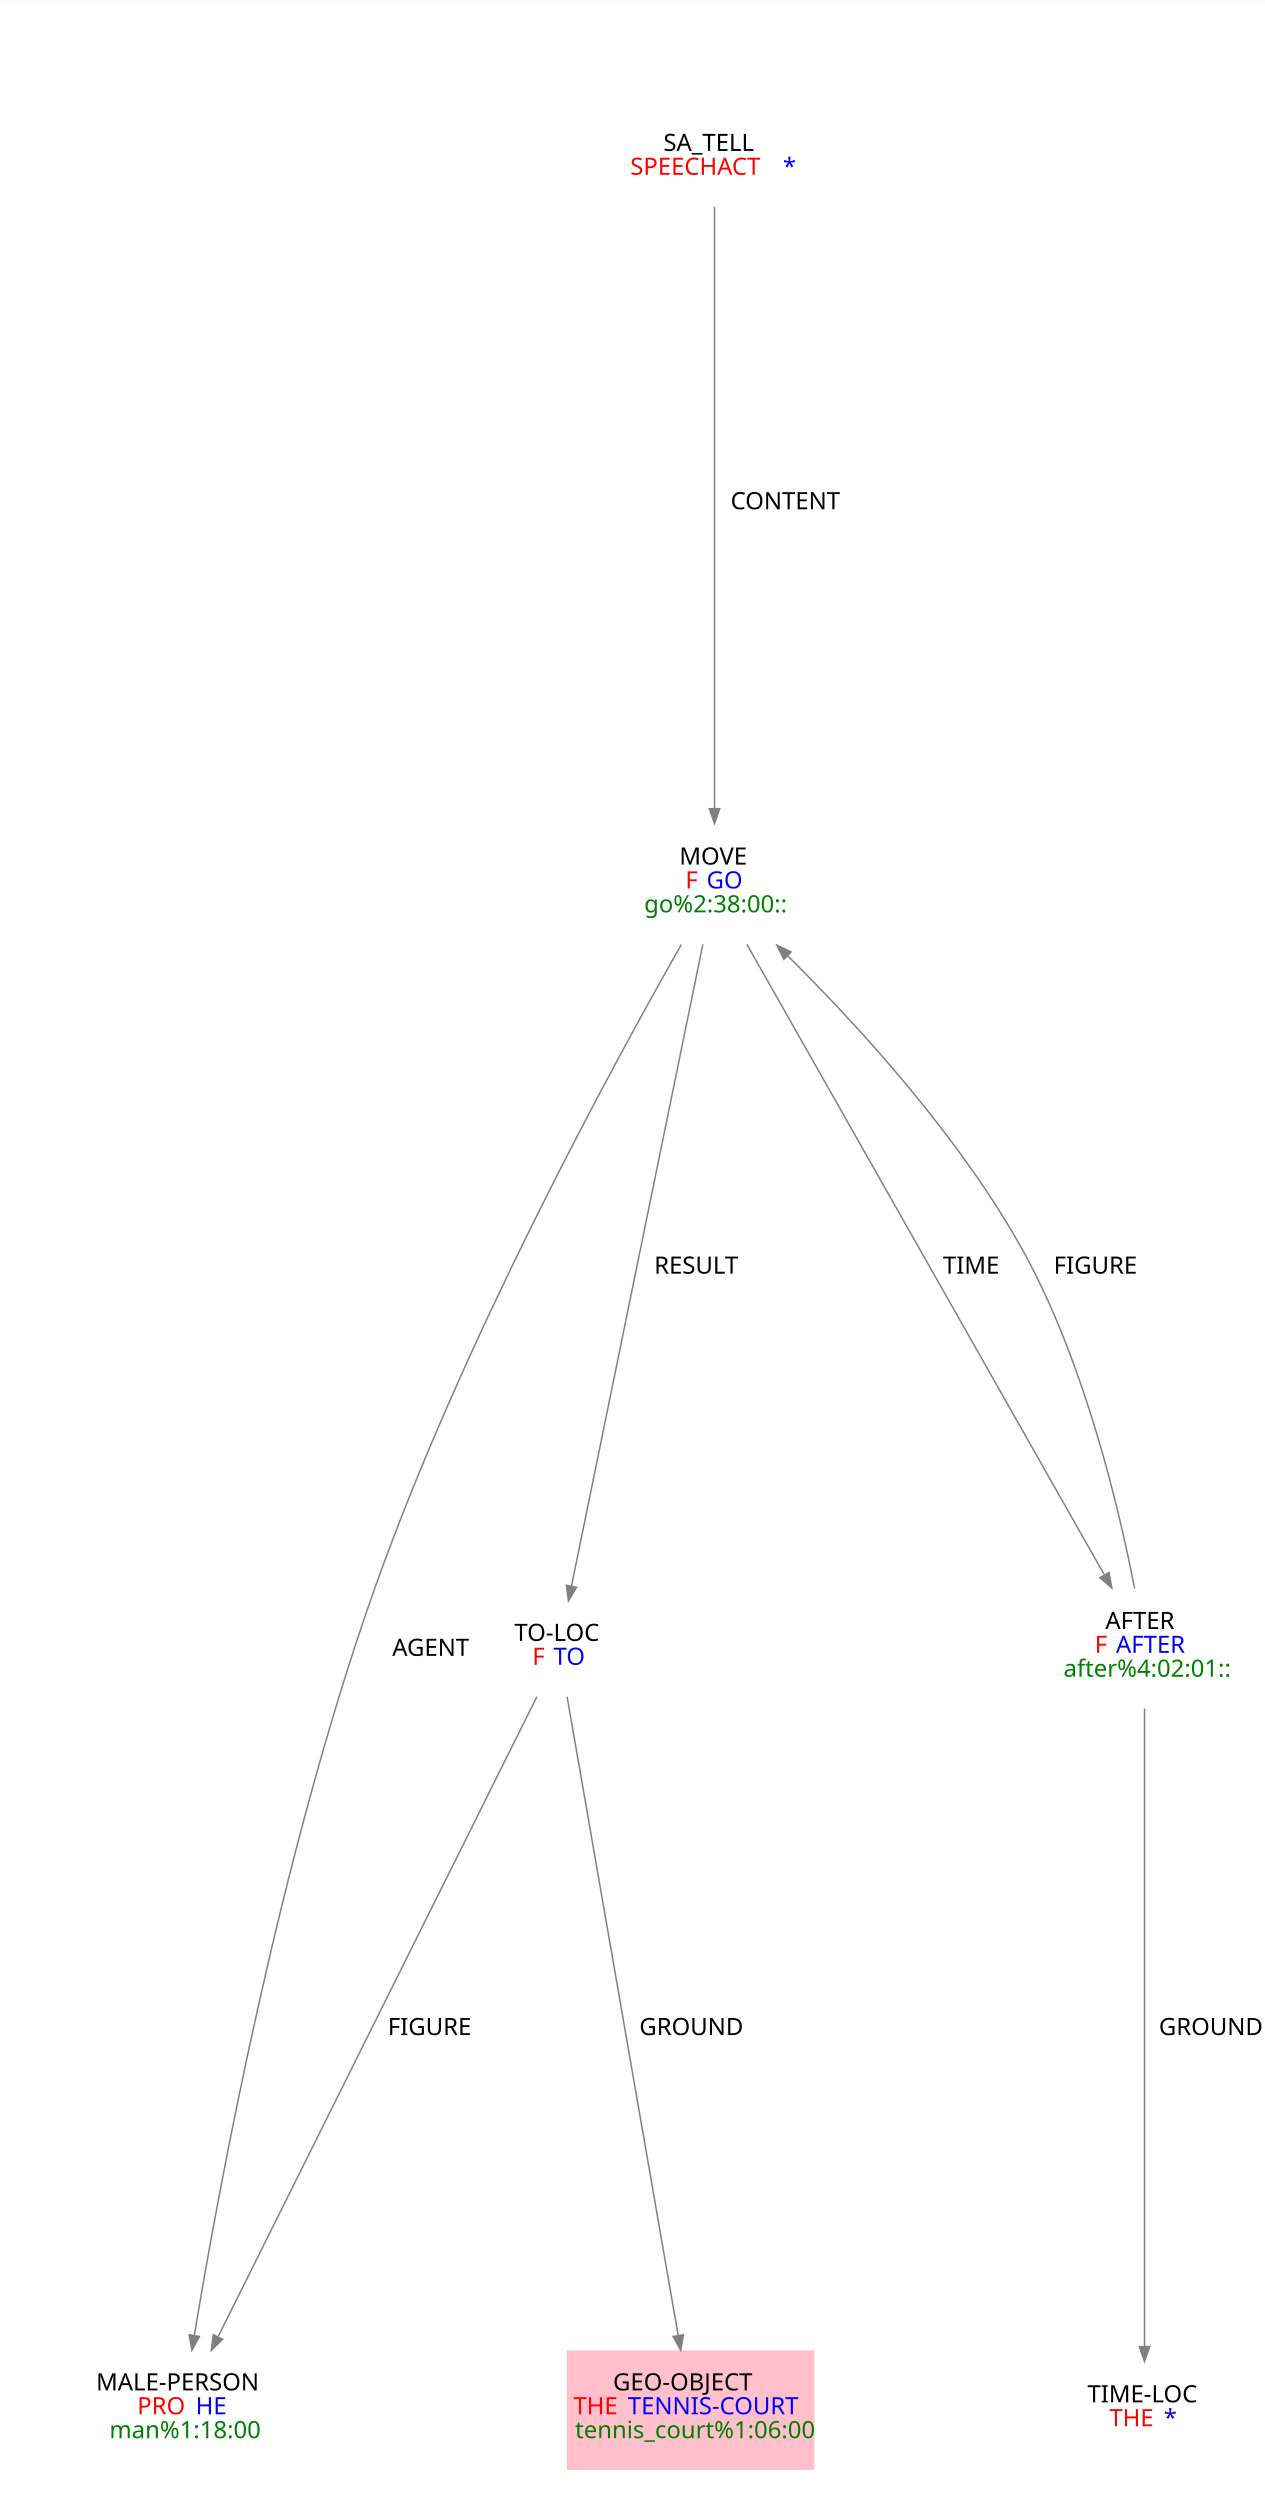
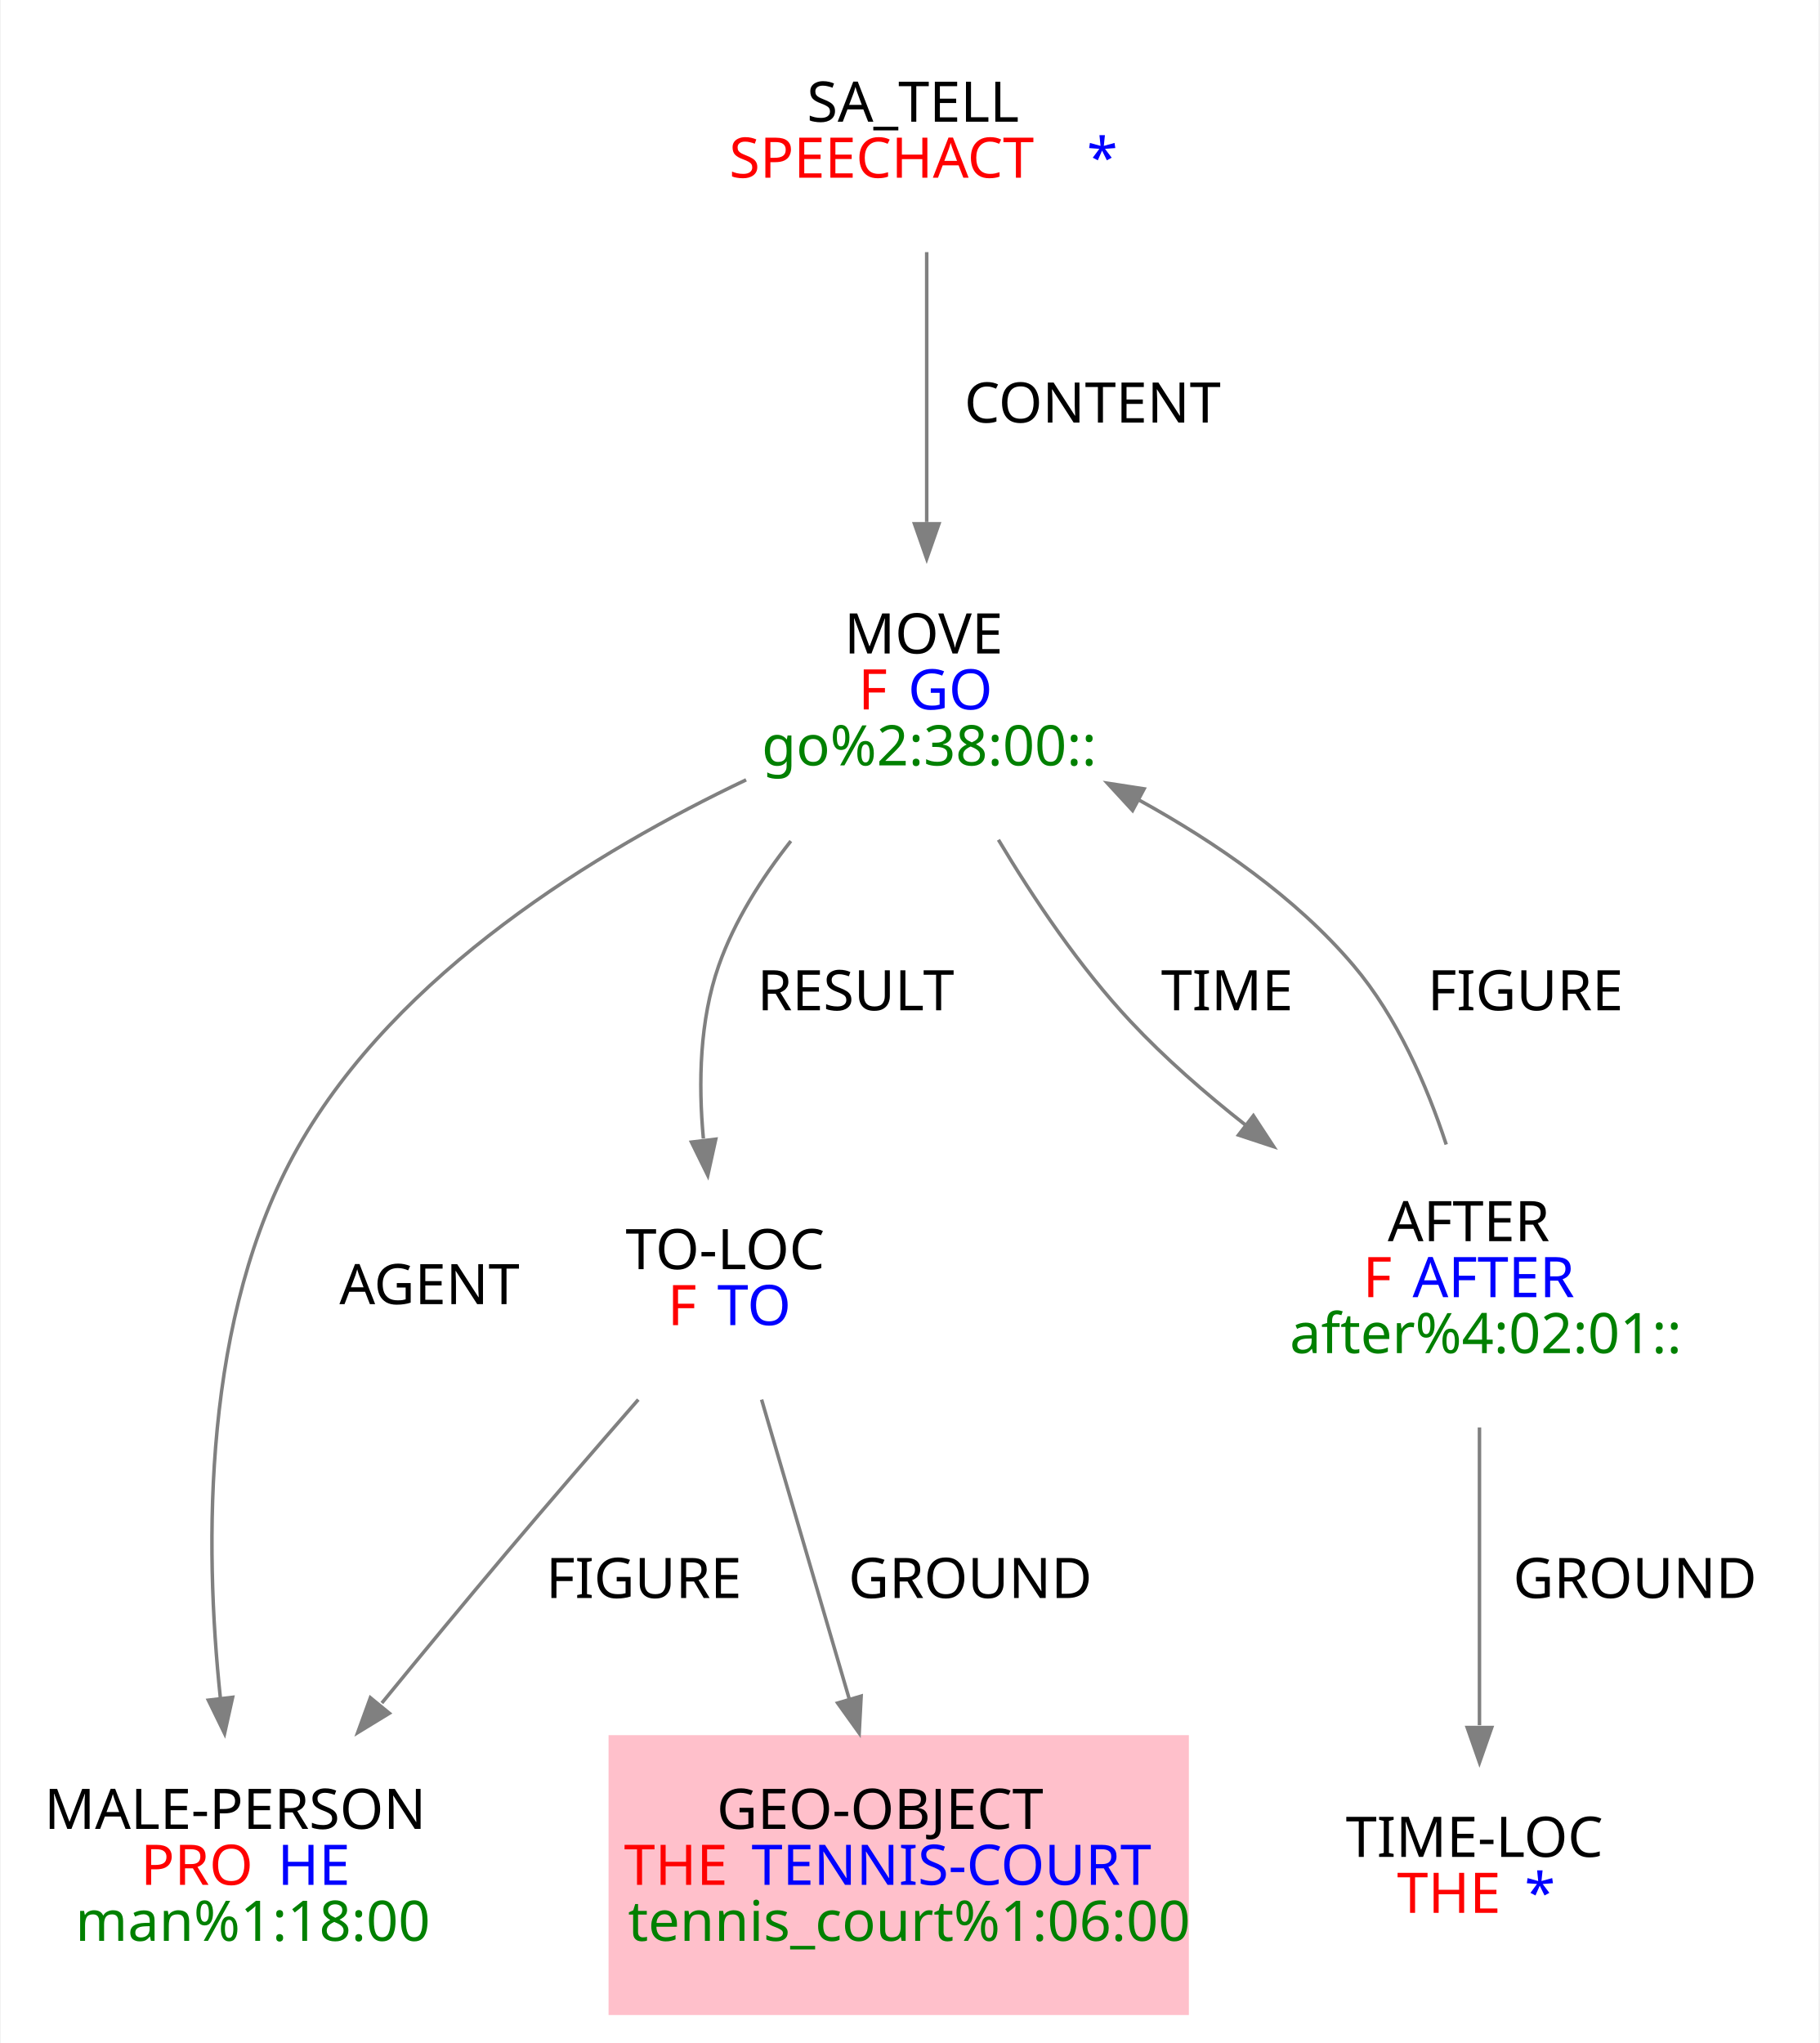
- <svg xmlns="http://www.w3.org/2000/svg" xmlns:xlink="http://www.w3.org/1999/xlink" width="432pt" height="854pt" viewBox="0.00 0.00 432.00 853.69">
-   <g id="graph0" class="graph" transform="scale(1.02 1.02) rotate(0) translate(4 868)">
-     <polygon fill="white" stroke="transparent" points="-4,4 -4,-868 437.27,-868 437.27,4 -4,4" />
+ <svg xmlns="http://www.w3.org/2000/svg" xmlns:xlink="http://www.w3.org/1999/xlink" width="260pt" height="292pt" viewBox="0.00 0.00 259.79 292.00">
+   <g id="graph0" class="graph" transform="scale(1 1) rotate(0) translate(4 288)">
+     <polygon fill="white" stroke="transparent" points="-4,4 -4,-288 255.79,-288 255.79,4 -4,4" />
    <g id="node1" class="node">
      <g id="a_node1">
        <a xlink:href="http://trips.ihmc.us/lexicon/data/ONT::SA_TELL.xml" xlink:title="&lt;font color=&quot;green&quot;&gt;&lt;br /&gt;&lt;/font&gt; &lt;font color=&quot;black&quot;&gt;SA_TELL&lt;/font&gt; &lt;font color=&quot;green&quot;&gt;&lt;br /&gt;&lt;/font&gt; &lt;font color=&quot;red&quot;&gt;SPEECHACT&lt;/font&gt; &lt;font color=&quot;blue&quot;&gt;* &lt;/font&gt; &lt;font color=&quot;green&quot;&gt;&lt;br /&gt; &lt;/font&gt;">
-           <text text-anchor="start" x="215.96" y="-817.6" font-family="Work Sans" font-size="8.00"> </text>
-           <text text-anchor="start" x="218.18" y="-817.6" font-family="Work Sans" font-size="8.00">SA_TELL</text>
-           <text text-anchor="start" x="252.42" y="-817.6" font-family="Work Sans" font-size="8.00"> </text>
-           <text text-anchor="start" x="204.85" y="-809.6" font-family="Work Sans" font-size="8.00"> </text>
-           <text text-anchor="start" x="207.07" y="-809.6" font-family="Work Sans" font-size="8.00" fill="red">SPEECHACT</text>
-           <text text-anchor="start" x="255.97" y="-809.6" font-family="Work Sans" font-size="8.00"> </text>
-           <text text-anchor="start" x="258.19" y="-809.6" font-family="Work Sans" font-size="8.00" fill="blue">* </text>
-           <text text-anchor="start" x="263.53" y="-809.6" font-family="Work Sans" font-size="8.00"> </text>
-           <text text-anchor="start" x="234.19" y="-801.6" font-family="Work Sans" font-size="8.00" fill="green"> </text>
+           <text text-anchor="start" x="109" y="-270.6" font-family="Work Sans" font-size="8.00"> </text>
+           <text text-anchor="start" x="111.22" y="-270.6" font-family="Work Sans" font-size="8.00">SA_TELL</text>
+           <text text-anchor="start" x="145.46" y="-270.6" font-family="Work Sans" font-size="8.00"> </text>
+           <text text-anchor="start" x="97.89" y="-262.6" font-family="Work Sans" font-size="8.00"> </text>
+           <text text-anchor="start" x="100.11" y="-262.6" font-family="Work Sans" font-size="8.00" fill="red">SPEECHACT</text>
+           <text text-anchor="start" x="149.01" y="-262.6" font-family="Work Sans" font-size="8.00"> </text>
+           <text text-anchor="start" x="151.23" y="-262.6" font-family="Work Sans" font-size="8.00" fill="blue">* </text>
+           <text text-anchor="start" x="156.57" y="-262.6" font-family="Work Sans" font-size="8.00"> </text>
+           <text text-anchor="start" x="127.23" y="-254.6" font-family="Work Sans" font-size="8.00" fill="green"> </text>
        </a>
      </g>
    </g>
    <g id="node2" class="node">
      <g id="a_node2">
        <a xlink:href="http://trips.ihmc.us/lexicon/data/ONT::MOVE.xml" xlink:title="&lt;font color=&quot;green&quot;&gt;&lt;br /&gt;&lt;/font&gt; &lt;font color=&quot;black&quot;&gt;MOVE&lt;/font&gt; &lt;font color=&quot;green&quot;&gt;&lt;br /&gt;&lt;/font&gt; &lt;font color=&quot;red&quot;&gt;F&lt;/font&gt; &lt;font color=&quot;blue&quot;&gt;GO&lt;/font&gt; &lt;font color=&quot;green&quot;&gt;&lt;br /&gt;&lt;/font&gt; &lt;font color=&quot;green&quot;&gt;go%2:38:00::&lt;/font&gt; &lt;font color=&quot;green&quot;&gt;&lt;br /&gt; &lt;/font&gt;">
-           <text text-anchor="start" x="221.3" y="-578.6" font-family="Work Sans" font-size="8.00"> </text>
-           <text text-anchor="start" x="223.52" y="-578.6" font-family="Work Sans" font-size="8.00">MOVE</text>
-           <text text-anchor="start" x="247.08" y="-578.6" font-family="Work Sans" font-size="8.00"> </text>
-           <text text-anchor="start" x="223.3" y="-570.6" font-family="Work Sans" font-size="8.00"> </text>
-           <text text-anchor="start" x="225.52" y="-570.6" font-family="Work Sans" font-size="8.00" fill="red">F</text>
-           <text text-anchor="start" x="230.41" y="-570.6" font-family="Work Sans" font-size="8.00"> </text>
-           <text text-anchor="start" x="232.63" y="-570.6" font-family="Work Sans" font-size="8.00" fill="blue">GO</text>
-           <text text-anchor="start" x="245.08" y="-570.6" font-family="Work Sans" font-size="8.00"> </text>
-           <text text-anchor="start" x="209.5" y="-562.6" font-family="Work Sans" font-size="8.00"> </text>
-           <text text-anchor="start" x="211.73" y="-562.6" font-family="Work Sans" font-size="8.00" fill="green">go%2:38:00::</text>
-           <text text-anchor="start" x="258.87" y="-562.6" font-family="Work Sans" font-size="8.00"> </text>
-           <text text-anchor="start" x="234.19" y="-554.6" font-family="Work Sans" font-size="8.00" fill="green"> </text>
+           <text text-anchor="start" x="114.34" y="-194.6" font-family="Work Sans" font-size="8.00"> </text>
+           <text text-anchor="start" x="116.56" y="-194.6" font-family="Work Sans" font-size="8.00">MOVE</text>
+           <text text-anchor="start" x="140.12" y="-194.6" font-family="Work Sans" font-size="8.00"> </text>
+           <text text-anchor="start" x="116.34" y="-186.6" font-family="Work Sans" font-size="8.00"> </text>
+           <text text-anchor="start" x="118.56" y="-186.6" font-family="Work Sans" font-size="8.00" fill="red">F</text>
+           <text text-anchor="start" x="123.45" y="-186.6" font-family="Work Sans" font-size="8.00"> </text>
+           <text text-anchor="start" x="125.67" y="-186.6" font-family="Work Sans" font-size="8.00" fill="blue">GO</text>
+           <text text-anchor="start" x="138.12" y="-186.6" font-family="Work Sans" font-size="8.00"> </text>
+           <text text-anchor="start" x="102.54" y="-178.6" font-family="Work Sans" font-size="8.00"> </text>
+           <text text-anchor="start" x="104.77" y="-178.6" font-family="Work Sans" font-size="8.00" fill="green">go%2:38:00::</text>
+           <text text-anchor="start" x="151.91" y="-178.6" font-family="Work Sans" font-size="8.00"> </text>
+           <text text-anchor="start" x="127.23" y="-170.6" font-family="Work Sans" font-size="8.00" fill="green"> </text>
+         </a>
+       </g>
+     </g>
+     <g id="edge5" class="edge">
+       <path fill="none" stroke="grey" stroke-width="0.5" d="M128.34,-251.96C128.34,-241.04 128.34,-226.02 128.34,-213.39" />
+       <polygon fill="grey" stroke="grey" stroke-width="0.5" points="130.09,-213.14 128.34,-208.14 126.59,-213.14 130.09,-213.14" />
+       <text text-anchor="middle" x="152.05" y="-227.6" font-family="Work Sans" font-size="8.00"> CONTENT   </text>
+     </g>
+     <g id="node3" class="node">
+       <g id="a_node3">
+         <a xlink:href="http://trips.ihmc.us/lexicon/data/ONT::MALE-PERSON.xml" xlink:title="&lt;font color=&quot;green&quot;&gt;&lt;br /&gt;&lt;/font&gt; &lt;font color=&quot;black&quot;&gt;MALE-PERSON&lt;/font&gt; &lt;font color=&quot;green&quot;&gt;&lt;br /&gt;&lt;/font&gt; &lt;font color=&quot;red&quot;&gt;PRO&lt;/font&gt; &lt;font color=&quot;blue&quot;&gt;HE&lt;/font&gt; &lt;font color=&quot;green&quot;&gt;&lt;br /&gt;&lt;/font&gt; &lt;font color=&quot;green&quot;&gt;man%1:18:00&lt;/font&gt; &lt;font color=&quot;green&quot;&gt;&lt;br /&gt; &lt;/font&gt;">
+           <text text-anchor="start" x="0" y="-26.6" font-family="Work Sans" font-size="8.00"> </text>
+           <text text-anchor="start" x="2.22" y="-26.6" font-family="Work Sans" font-size="8.00">MALE-PERSON</text>
+           <text text-anchor="start" x="60.46" y="-26.6" font-family="Work Sans" font-size="8.00"> </text>
+           <text text-anchor="start" x="13.78" y="-18.6" font-family="Work Sans" font-size="8.00"> </text>
+           <text text-anchor="start" x="16" y="-18.6" font-family="Work Sans" font-size="8.00" fill="red">PRO</text>
+           <text text-anchor="start" x="33.34" y="-18.6" font-family="Work Sans" font-size="8.00"> </text>
+           <text text-anchor="start" x="35.56" y="-18.6" font-family="Work Sans" font-size="8.00" fill="blue">HE</text>
+           <text text-anchor="start" x="46.68" y="-18.6" font-family="Work Sans" font-size="8.00"> </text>
+           <text text-anchor="start" x="4.43" y="-10.6" font-family="Work Sans" font-size="8.00"> </text>
+           <text text-anchor="start" x="6.66" y="-10.6" font-family="Work Sans" font-size="8.00" fill="green">man%1:18:00</text>
+           <text text-anchor="start" x="56.02" y="-10.6" font-family="Work Sans" font-size="8.00"> </text>
+           <text text-anchor="start" x="30.23" y="-2.6" font-family="Work Sans" font-size="8.00" fill="green"> </text>
+         </a>
+       </g>
+     </g>
+     <g id="edge3" class="edge">
+       <path fill="none" stroke="grey" stroke-width="0.5" d="M102.53,-176.54C81.35,-166.47 52.62,-149.05 38.47,-124 24.84,-99.87 25.07,-67.32 27.39,-45.32" />
+       <polygon fill="grey" stroke="grey" stroke-width="0.5" points="29.14,-45.41 27.99,-40.24 25.67,-45 29.14,-45.41" />
+       <text text-anchor="middle" x="57.28" y="-101.6" font-family="Work Sans" font-size="8.00"> AGENT   </text>
+     </g>
+     <g id="node4" class="node">
+       <g id="a_node4">
+         <a xlink:href="http://trips.ihmc.us/lexicon/data/ONT::TO-LOC.xml" xlink:title="&lt;font color=&quot;green&quot;&gt;&lt;br /&gt;&lt;/font&gt; &lt;font color=&quot;black&quot;&gt;TO-LOC&lt;/font&gt; &lt;font color=&quot;green&quot;&gt;&lt;br /&gt;&lt;/font&gt; &lt;font color=&quot;red&quot;&gt;F&lt;/font&gt; &lt;font color=&quot;blue&quot;&gt;TO&lt;/font&gt; &lt;font color=&quot;green&quot;&gt;&lt;br /&gt; &lt;/font&gt;">
+           <text text-anchor="start" x="83.08" y="-106.6" font-family="Work Sans" font-size="8.00"> </text>
+           <text text-anchor="start" x="85.3" y="-106.6" font-family="Work Sans" font-size="8.00">TO-LOC</text>
+           <text text-anchor="start" x="115.38" y="-106.6" font-family="Work Sans" font-size="8.00"> </text>
+           <text text-anchor="start" x="89.08" y="-98.6" font-family="Work Sans" font-size="8.00"> </text>
+           <text text-anchor="start" x="91.3" y="-98.6" font-family="Work Sans" font-size="8.00" fill="red">F</text>
+           <text text-anchor="start" x="96.19" y="-98.6" font-family="Work Sans" font-size="8.00"> </text>
+           <text text-anchor="start" x="98.41" y="-98.6" font-family="Work Sans" font-size="8.00" fill="blue">TO</text>
+           <text text-anchor="start" x="109.38" y="-98.6" font-family="Work Sans" font-size="8.00"> </text>
+           <text text-anchor="start" x="99.23" y="-90.6" font-family="Work Sans" font-size="8.00" fill="green"> </text>
+         </a>
+       </g>
+     </g>
+     <g id="edge1" class="edge">
+       <path fill="none" stroke="grey" stroke-width="0.5" d="M108.92,-167.79C104.72,-162.46 100.86,-156.37 98.62,-150 95.88,-142.21 95.69,-133.19 96.42,-125.28" />
+       <polygon fill="grey" stroke="grey" stroke-width="0.5" points="98.19,-125.18 97.05,-120.01 94.72,-124.76 98.19,-125.18" />
+       <text text-anchor="middle" x="118.2" y="-143.6" font-family="Work Sans" font-size="8.00"> RESULT   </text>
+     </g>
+     <g id="node6" class="node">
+       <g id="a_node6">
+         <a xlink:href="http://trips.ihmc.us/lexicon/data/ONT::AFTER.xml" xlink:title="&lt;font color=&quot;green&quot;&gt;&lt;br /&gt;&lt;/font&gt; &lt;font color=&quot;black&quot;&gt;AFTER&lt;/font&gt; &lt;font color=&quot;green&quot;&gt;&lt;br /&gt;&lt;/font&gt; &lt;font color=&quot;red&quot;&gt;F&lt;/font&gt; &lt;font color=&quot;blue&quot;&gt;AFTER&lt;/font&gt; &lt;font color=&quot;green&quot;&gt;&lt;br /&gt;&lt;/font&gt; &lt;font color=&quot;green&quot;&gt;after%4:02:01::&lt;/font&gt; &lt;font color=&quot;green&quot;&gt;&lt;br /&gt; &lt;/font&gt;">
+           <text text-anchor="start" x="192.01" y="-110.6" font-family="Work Sans" font-size="8.00"> </text>
+           <text text-anchor="start" x="194.23" y="-110.6" font-family="Work Sans" font-size="8.00">AFTER</text>
+           <text text-anchor="start" x="220.45" y="-110.6" font-family="Work Sans" font-size="8.00"> </text>
+           <text text-anchor="start" x="188.45" y="-102.6" font-family="Work Sans" font-size="8.00"> </text>
+           <text text-anchor="start" x="190.67" y="-102.6" font-family="Work Sans" font-size="8.00" fill="red">F</text>
+           <text text-anchor="start" x="195.56" y="-102.6" font-family="Work Sans" font-size="8.00"> </text>
+           <text text-anchor="start" x="197.78" y="-102.6" font-family="Work Sans" font-size="8.00" fill="blue">AFTER</text>
+           <text text-anchor="start" x="224.01" y="-102.6" font-family="Work Sans" font-size="8.00"> </text>
+           <text text-anchor="start" x="177.99" y="-94.6" font-family="Work Sans" font-size="8.00"> </text>
+           <text text-anchor="start" x="180.21" y="-94.6" font-family="Work Sans" font-size="8.00" fill="green">after%4:02:01::</text>
+           <text text-anchor="start" x="234.47" y="-94.6" font-family="Work Sans" font-size="8.00"> </text>
+           <text text-anchor="start" x="206.23" y="-86.6" font-family="Work Sans" font-size="8.00" fill="green"> </text>
+         </a>
+       </g>
+     </g>
+     <g id="edge8" class="edge">
+       <path fill="none" stroke="grey" stroke-width="0.5" d="M138.59,-167.97C143.65,-159.51 150.22,-149.74 157.48,-142 162.39,-136.76 168.13,-131.75 173.92,-127.19" />
+       <polygon fill="grey" stroke="grey" stroke-width="0.5" points="175.03,-128.54 177.93,-124.11 172.9,-125.77 175.03,-128.54" />
+       <text text-anchor="middle" x="171.27" y="-143.6" font-family="Work Sans" font-size="8.00"> TIME   </text>
+     </g>
+     <g id="edge4" class="edge">
+       <path fill="none" stroke="grey" stroke-width="0.5" d="M87.12,-87.96C81.28,-81.27 74.37,-73.28 68.23,-66 62.4,-59.09 56.14,-51.52 50.47,-44.59" />
+       <polygon fill="grey" stroke="grey" stroke-width="0.5" points="51.54,-43.13 47.02,-40.37 48.83,-45.35 51.54,-43.13" />
+       <text text-anchor="middle" x="87.9" y="-59.6" font-family="Work Sans" font-size="8.00"> FIGURE   </text>
+     </g>
+     <g id="node5" class="node">
+       <g id="a_node5">
+         <a xlink:href="http://trips.ihmc.us/lexicon/data/ONT::GEO-OBJECT.xml" xlink:title="&lt;font color=&quot;green&quot;&gt;&lt;br /&gt;&lt;/font&gt; &lt;font color=&quot;black&quot;&gt;GEO-OBJECT&lt;/font&gt; &lt;font color=&quot;green&quot;&gt;&lt;br /&gt;&lt;/font&gt; &lt;font color=&quot;red&quot;&gt;THE&lt;/font&gt; &lt;font color=&quot;blue&quot;&gt;TENNIS-COURT&lt;/font&gt; &lt;font color=&quot;green&quot;&gt;&lt;br /&gt;&lt;/font&gt; &lt;font color=&quot;green&quot;&gt;tennis_court%1:06:00&lt;/font&gt; &lt;font color=&quot;green&quot;&gt;&lt;br /&gt; &lt;/font&gt;">
+           <polygon fill="pink" stroke="transparent" points="165.81,-40 82.87,-40 82.87,0 165.81,0 165.81,-40" />
+           <text text-anchor="start" x="96.12" y="-26.6" font-family="Work Sans" font-size="8.00"> </text>
+           <text text-anchor="start" x="98.34" y="-26.6" font-family="Work Sans" font-size="8.00">GEO-OBJECT</text>
+           <text text-anchor="start" x="150.34" y="-26.6" font-family="Work Sans" font-size="8.00"> </text>
+           <text text-anchor="start" x="82.86" y="-18.6" font-family="Work Sans" font-size="8.00"> </text>
+           <text text-anchor="start" x="85.08" y="-18.6" font-family="Work Sans" font-size="8.00" fill="red">THE</text>
+           <text text-anchor="start" x="101.08" y="-18.6" font-family="Work Sans" font-size="8.00"> </text>
+           <text text-anchor="start" x="103.3" y="-18.6" font-family="Work Sans" font-size="8.00" fill="blue">TENNIS-COURT</text>
+           <text text-anchor="start" x="163.6" y="-18.6" font-family="Work Sans" font-size="8.00"> </text>
+           <text text-anchor="start" x="83.42" y="-10.6" font-family="Work Sans" font-size="8.00"> </text>
+           <text text-anchor="start" x="85.65" y="-10.6" font-family="Work Sans" font-size="8.00" fill="green">tennis_court%1:06:00</text>
+           <text text-anchor="start" x="163.03" y="-10.6" font-family="Work Sans" font-size="8.00"> </text>
+           <text text-anchor="start" x="123.23" y="-2.6" font-family="Work Sans" font-size="8.00" fill="green"> </text>
        </a>
      </g>
    </g>
    <g id="edge7" class="edge">
-       <path fill="none" stroke="grey" stroke-width="0.5" d="M235.3,-798.92C235.3,-758.46 235.3,-647.16 235.3,-597.49" />
-       <polygon fill="grey" stroke="grey" stroke-width="0.5" points="237.05,-597.32 235.3,-592.32 233.55,-597.32 237.05,-597.32" />
-       <text text-anchor="middle" x="259.01" y="-697.6" font-family="Work Sans" font-size="8.00"> CONTENT   </text>
+       <path fill="none" stroke="grey" stroke-width="0.5" d="M104.74,-87.96C108.24,-76.02 113.19,-59.08 117.25,-45.24" />
+       <polygon fill="grey" stroke="grey" stroke-width="0.5" points="118.97,-45.58 118.69,-40.29 115.61,-44.59 118.97,-45.58" />
+       <text text-anchor="middle" x="134.56" y="-59.6" font-family="Work Sans" font-size="8.00"> GROUND   </text>
    </g>
-     <g id="node3" class="node">
-       <g id="a_node3">
-         <a xlink:href="http://trips.ihmc.us/lexicon/data/ONT::MALE-PERSON.xml" xlink:title="&lt;font color=&quot;green&quot;&gt;&lt;br /&gt;&lt;/font&gt; &lt;font color=&quot;black&quot;&gt;MALE-PERSON&lt;/font&gt; &lt;font color=&quot;green&quot;&gt;&lt;br /&gt;&lt;/font&gt; &lt;font color=&quot;red&quot;&gt;PRO&lt;/font&gt; &lt;font color=&quot;blue&quot;&gt;HE&lt;/font&gt; &lt;font color=&quot;green&quot;&gt;&lt;br /&gt;&lt;/font&gt; &lt;font color=&quot;green&quot;&gt;man%1:18:00&lt;/font&gt; &lt;font color=&quot;green&quot;&gt;&lt;br /&gt; &lt;/font&gt;">
-           <text text-anchor="start" x="25.96" y="-67.6" font-family="Work Sans" font-size="8.00"> </text>
-           <text text-anchor="start" x="28.18" y="-67.6" font-family="Work Sans" font-size="8.00">MALE-PERSON</text>
-           <text text-anchor="start" x="86.42" y="-67.6" font-family="Work Sans" font-size="8.00"> </text>
-           <text text-anchor="start" x="39.74" y="-59.6" font-family="Work Sans" font-size="8.00"> </text>
-           <text text-anchor="start" x="41.96" y="-59.6" font-family="Work Sans" font-size="8.00" fill="red">PRO</text>
-           <text text-anchor="start" x="59.3" y="-59.6" font-family="Work Sans" font-size="8.00"> </text>
-           <text text-anchor="start" x="61.52" y="-59.6" font-family="Work Sans" font-size="8.00" fill="blue">HE</text>
-           <text text-anchor="start" x="72.64" y="-59.6" font-family="Work Sans" font-size="8.00"> </text>
-           <text text-anchor="start" x="30.39" y="-51.6" font-family="Work Sans" font-size="8.00"> </text>
-           <text text-anchor="start" x="32.62" y="-51.6" font-family="Work Sans" font-size="8.00" fill="green">man%1:18:00</text>
-           <text text-anchor="start" x="81.98" y="-51.6" font-family="Work Sans" font-size="8.00"> </text>
-           <text text-anchor="start" x="56.19" y="-43.6" font-family="Work Sans" font-size="8.00" fill="green"> </text>
-         </a>
-       </g>
+     <g id="edge6" class="edge">
+       <path fill="none" stroke="grey" stroke-width="0.5" d="M202.59,-124.42C199.79,-132.96 195.54,-142.68 189.34,-150 181.07,-159.76 169.55,-167.66 158.74,-173.62" />
+       <polygon fill="grey" stroke="grey" stroke-width="0.5" points="157.76,-172.16 154.17,-176.06 159.41,-175.25 157.76,-172.16" />
+       <text text-anchor="middle" x="213.9" y="-143.6" font-family="Work Sans" font-size="8.00"> FIGURE   </text>
    </g>
-     <g id="edge8" class="edge">
-       <path fill="none" stroke="grey" stroke-width="0.5" d="M224.19,-551.83C201.83,-512.54 151.03,-419.54 121.43,-336 89.62,-246.25 69.08,-134.34 61.08,-86.04" />
-       <polygon fill="grey" stroke="grey" stroke-width="0.5" points="62.79,-85.67 60.26,-81.01 59.34,-86.23 62.79,-85.67" />
-       <text text-anchor="middle" x="140.24" y="-313.6" font-family="Work Sans" font-size="8.00"> AGENT   </text>
-     </g>
-     <g id="node4" class="node">
-       <g id="a_node4">
-         <a xlink:href="http://trips.ihmc.us/lexicon/data/ONT::TO-LOC.xml" xlink:title="&lt;font color=&quot;green&quot;&gt;&lt;br /&gt;&lt;/font&gt; &lt;font color=&quot;black&quot;&gt;TO-LOC&lt;/font&gt; &lt;font color=&quot;green&quot;&gt;&lt;br /&gt;&lt;/font&gt; &lt;font color=&quot;red&quot;&gt;F&lt;/font&gt; &lt;font color=&quot;blue&quot;&gt;TO&lt;/font&gt; &lt;font color=&quot;green&quot;&gt;&lt;br /&gt; &lt;/font&gt;">
-           <text text-anchor="start" x="166.04" y="-318.6" font-family="Work Sans" font-size="8.00"> </text>
-           <text text-anchor="start" x="168.26" y="-318.6" font-family="Work Sans" font-size="8.00">TO-LOC</text>
-           <text text-anchor="start" x="198.34" y="-318.6" font-family="Work Sans" font-size="8.00"> </text>
-           <text text-anchor="start" x="172.04" y="-310.6" font-family="Work Sans" font-size="8.00"> </text>
-           <text text-anchor="start" x="174.26" y="-310.6" font-family="Work Sans" font-size="8.00" fill="red">F</text>
-           <text text-anchor="start" x="179.15" y="-310.6" font-family="Work Sans" font-size="8.00"> </text>
-           <text text-anchor="start" x="181.37" y="-310.6" font-family="Work Sans" font-size="8.00" fill="blue">TO</text>
-           <text text-anchor="start" x="192.34" y="-310.6" font-family="Work Sans" font-size="8.00"> </text>
-           <text text-anchor="start" x="182.19" y="-302.6" font-family="Work Sans" font-size="8.00" fill="green"> </text>
+     <g id="node7" class="node">
+       <g id="a_node7">
+         <a xlink:href="http://trips.ihmc.us/lexicon/data/ONT::TIME-LOC.xml" xlink:title="&lt;font color=&quot;green&quot;&gt;&lt;br /&gt;&lt;/font&gt; &lt;font color=&quot;black&quot;&gt;TIME-LOC&lt;/font&gt; &lt;font color=&quot;green&quot;&gt;&lt;br /&gt;&lt;/font&gt; &lt;font color=&quot;red&quot;&gt;THE&lt;/font&gt; &lt;font color=&quot;blue&quot;&gt;* &lt;/font&gt; &lt;font color=&quot;green&quot;&gt;&lt;br /&gt; &lt;/font&gt;">
+           <text text-anchor="start" x="186.01" y="-22.6" font-family="Work Sans" font-size="8.00"> </text>
+           <text text-anchor="start" x="188.23" y="-22.6" font-family="Work Sans" font-size="8.00">TIME-LOC</text>
+           <text text-anchor="start" x="226.45" y="-22.6" font-family="Work Sans" font-size="8.00"> </text>
+           <text text-anchor="start" x="193.34" y="-14.6" font-family="Work Sans" font-size="8.00"> </text>
+           <text text-anchor="start" x="195.56" y="-14.6" font-family="Work Sans" font-size="8.00" fill="red">THE</text>
+           <text text-anchor="start" x="211.56" y="-14.6" font-family="Work Sans" font-size="8.00"> </text>
+           <text text-anchor="start" x="213.78" y="-14.6" font-family="Work Sans" font-size="8.00" fill="blue">* </text>
+           <text text-anchor="start" x="219.12" y="-14.6" font-family="Work Sans" font-size="8.00"> </text>
+           <text text-anchor="start" x="206.23" y="-6.6" font-family="Work Sans" font-size="8.00" fill="green"> </text>
        </a>
      </g>
    </g>
    <g id="edge2" class="edge">
-       <path fill="none" stroke="grey" stroke-width="0.5" d="M231.39,-551.91C221.8,-505.04 197.16,-384.69 187.38,-336.94" />
-       <polygon fill="grey" stroke="grey" stroke-width="0.5" points="189.09,-336.57 186.38,-332.02 185.66,-337.27 189.09,-336.57" />
-       <text text-anchor="middle" x="229.16" y="-441.6" font-family="Work Sans" font-size="8.00"> RESULT   </text>
-     </g>
-     <g id="node6" class="node">
-       <g id="a_node6">
-         <a xlink:href="http://trips.ihmc.us/lexicon/data/ONT::AFTER.xml" xlink:title="&lt;font color=&quot;green&quot;&gt;&lt;br /&gt;&lt;/font&gt; &lt;font color=&quot;black&quot;&gt;AFTER&lt;/font&gt; &lt;font color=&quot;green&quot;&gt;&lt;br /&gt;&lt;/font&gt; &lt;font color=&quot;red&quot;&gt;F&lt;/font&gt; &lt;font color=&quot;blue&quot;&gt;AFTER&lt;/font&gt; &lt;font color=&quot;green&quot;&gt;&lt;br /&gt;&lt;/font&gt; &lt;font color=&quot;green&quot;&gt;after%4:02:01::&lt;/font&gt; &lt;font color=&quot;green&quot;&gt;&lt;br /&gt; &lt;/font&gt;">
-           <text text-anchor="start" x="363.97" y="-322.6" font-family="Work Sans" font-size="8.00"> </text>
-           <text text-anchor="start" x="366.19" y="-322.6" font-family="Work Sans" font-size="8.00">AFTER</text>
-           <text text-anchor="start" x="392.41" y="-322.6" font-family="Work Sans" font-size="8.00"> </text>
-           <text text-anchor="start" x="360.41" y="-314.6" font-family="Work Sans" font-size="8.00"> </text>
-           <text text-anchor="start" x="362.63" y="-314.6" font-family="Work Sans" font-size="8.00" fill="red">F</text>
-           <text text-anchor="start" x="367.52" y="-314.6" font-family="Work Sans" font-size="8.00"> </text>
-           <text text-anchor="start" x="369.74" y="-314.6" font-family="Work Sans" font-size="8.00" fill="blue">AFTER</text>
-           <text text-anchor="start" x="395.97" y="-314.6" font-family="Work Sans" font-size="8.00"> </text>
-           <text text-anchor="start" x="349.95" y="-306.6" font-family="Work Sans" font-size="8.00"> </text>
-           <text text-anchor="start" x="352.17" y="-306.6" font-family="Work Sans" font-size="8.00" fill="green">after%4:02:01::</text>
-           <text text-anchor="start" x="406.43" y="-306.6" font-family="Work Sans" font-size="8.00"> </text>
-           <text text-anchor="start" x="378.19" y="-298.6" font-family="Work Sans" font-size="8.00" fill="green"> </text>
-         </a>
-       </g>
-     </g>
-     <g id="edge3" class="edge">
-       <path fill="none" stroke="grey" stroke-width="0.5" d="M246.12,-551.91C271.98,-506.31 337.28,-391.12 365.72,-340.96" />
-       <polygon fill="grey" stroke="grey" stroke-width="0.5" points="367.41,-341.53 368.35,-336.31 364.36,-339.8 367.41,-341.53" />
-       <text text-anchor="middle" x="321.23" y="-441.6" font-family="Work Sans" font-size="8.00"> TIME   </text>
-     </g>
-     <g id="edge5" class="edge">
-       <path fill="none" stroke="grey" stroke-width="0.5" d="M175.8,-299.93C154.7,-257.58 94.76,-137.21 69.14,-85.78" />
-       <polygon fill="grey" stroke="grey" stroke-width="0.5" points="70.57,-84.71 66.77,-81.02 67.43,-86.28 70.57,-84.71" />
-       <text text-anchor="middle" x="139.86" y="-186.6" font-family="Work Sans" font-size="8.00"> FIGURE   </text>
-     </g>
-     <g id="node5" class="node">
-       <g id="a_node5">
-         <a xlink:href="http://trips.ihmc.us/lexicon/data/ONT::GEO-OBJECT.xml" xlink:title="&lt;font color=&quot;green&quot;&gt;&lt;br /&gt;&lt;/font&gt; &lt;font color=&quot;black&quot;&gt;GEO-OBJECT&lt;/font&gt; &lt;font color=&quot;green&quot;&gt;&lt;br /&gt;&lt;/font&gt; &lt;font color=&quot;red&quot;&gt;THE&lt;/font&gt; &lt;font color=&quot;blue&quot;&gt;TENNIS-COURT&lt;/font&gt; &lt;font color=&quot;green&quot;&gt;&lt;br /&gt;&lt;/font&gt; &lt;font color=&quot;green&quot;&gt;tennis_court%1:06:00&lt;/font&gt; &lt;font color=&quot;green&quot;&gt;&lt;br /&gt; &lt;/font&gt;">
-           <polygon fill="pink" stroke="transparent" points="268.77,-81 185.83,-81 185.83,-41 268.77,-41 268.77,-81" />
-           <text text-anchor="start" x="199.08" y="-67.6" font-family="Work Sans" font-size="8.00"> </text>
-           <text text-anchor="start" x="201.3" y="-67.6" font-family="Work Sans" font-size="8.00">GEO-OBJECT</text>
-           <text text-anchor="start" x="253.3" y="-67.6" font-family="Work Sans" font-size="8.00"> </text>
-           <text text-anchor="start" x="185.82" y="-59.6" font-family="Work Sans" font-size="8.00"> </text>
-           <text text-anchor="start" x="188.04" y="-59.6" font-family="Work Sans" font-size="8.00" fill="red">THE</text>
-           <text text-anchor="start" x="204.04" y="-59.6" font-family="Work Sans" font-size="8.00"> </text>
-           <text text-anchor="start" x="206.26" y="-59.6" font-family="Work Sans" font-size="8.00" fill="blue">TENNIS-COURT</text>
-           <text text-anchor="start" x="266.56" y="-59.6" font-family="Work Sans" font-size="8.00"> </text>
-           <text text-anchor="start" x="186.38" y="-51.6" font-family="Work Sans" font-size="8.00"> </text>
-           <text text-anchor="start" x="188.61" y="-51.6" font-family="Work Sans" font-size="8.00" fill="green">tennis_court%1:06:00</text>
-           <text text-anchor="start" x="265.99" y="-51.6" font-family="Work Sans" font-size="8.00"> </text>
-           <text text-anchor="start" x="226.19" y="-43.6" font-family="Work Sans" font-size="8.00" fill="green"> </text>
-         </a>
-       </g>
-     </g>
-     <g id="edge1" class="edge">
-       <path fill="none" stroke="grey" stroke-width="0.5" d="M185.92,-299.93C193.27,-257.66 214.14,-137.69 223.11,-86.09" />
-       <polygon fill="grey" stroke="grey" stroke-width="0.5" points="224.86,-86.25 223.99,-81.02 221.41,-85.65 224.86,-86.25" />
-       <text text-anchor="middle" x="227.52" y="-186.6" font-family="Work Sans" font-size="8.00"> GROUND   </text>
-     </g>
-     <g id="edge4" class="edge">
-       <path fill="none" stroke="grey" stroke-width="0.5" d="M375.98,-336.17C370.86,-362.57 359.45,-411.04 339.3,-448 318.08,-486.92 283.26,-524.8 259.82,-548.01" />
-       <polygon fill="grey" stroke="grey" stroke-width="0.5" points="258.5,-546.85 256.16,-551.61 260.96,-549.35 258.5,-546.85" />
-       <text text-anchor="middle" x="362.86" y="-441.6" font-family="Work Sans" font-size="8.00"> FIGURE   </text>
-     </g>
-     <g id="node7" class="node">
-       <g id="a_node7">
-         <a xlink:href="http://trips.ihmc.us/lexicon/data/ONT::TIME-LOC.xml" xlink:title="&lt;font color=&quot;green&quot;&gt;&lt;br /&gt;&lt;/font&gt; &lt;font color=&quot;black&quot;&gt;TIME-LOC&lt;/font&gt; &lt;font color=&quot;green&quot;&gt;&lt;br /&gt;&lt;/font&gt; &lt;font color=&quot;red&quot;&gt;THE&lt;/font&gt; &lt;font color=&quot;blue&quot;&gt;* &lt;/font&gt; &lt;font color=&quot;green&quot;&gt;&lt;br /&gt; &lt;/font&gt;">
-           <text text-anchor="start" x="357.97" y="-63.6" font-family="Work Sans" font-size="8.00"> </text>
-           <text text-anchor="start" x="360.19" y="-63.6" font-family="Work Sans" font-size="8.00">TIME-LOC</text>
-           <text text-anchor="start" x="398.41" y="-63.6" font-family="Work Sans" font-size="8.00"> </text>
-           <text text-anchor="start" x="365.3" y="-55.6" font-family="Work Sans" font-size="8.00"> </text>
-           <text text-anchor="start" x="367.52" y="-55.6" font-family="Work Sans" font-size="8.00" fill="red">THE</text>
-           <text text-anchor="start" x="383.52" y="-55.6" font-family="Work Sans" font-size="8.00"> </text>
-           <text text-anchor="start" x="385.74" y="-55.6" font-family="Work Sans" font-size="8.00" fill="blue">* </text>
-           <text text-anchor="start" x="391.08" y="-55.6" font-family="Work Sans" font-size="8.00"> </text>
-           <text text-anchor="start" x="378.19" y="-47.6" font-family="Work Sans" font-size="8.00" fill="green"> </text>
-         </a>
-       </g>
-     </g>
-     <g id="edge6" class="edge">
-       <path fill="none" stroke="grey" stroke-width="0.5" d="M379.3,-295.98C379.3,-249.51 379.3,-130.47 379.3,-82.5" />
-       <polygon fill="grey" stroke="grey" stroke-width="0.5" points="381.05,-82.27 379.3,-77.27 377.55,-82.27 381.05,-82.27" />
-       <text text-anchor="middle" x="401.52" y="-186.6" font-family="Work Sans" font-size="8.00"> GROUND   </text>
+       <path fill="none" stroke="grey" stroke-width="0.5" d="M207.34,-83.98C207.34,-71.23 207.34,-54.45 207.34,-41.42" />
+       <polygon fill="grey" stroke="grey" stroke-width="0.5" points="209.09,-41.09 207.34,-36.09 205.59,-41.09 209.09,-41.09" />
+       <text text-anchor="middle" x="229.56" y="-59.6" font-family="Work Sans" font-size="8.00"> GROUND   </text>
    </g>
  </g>
</svg>
